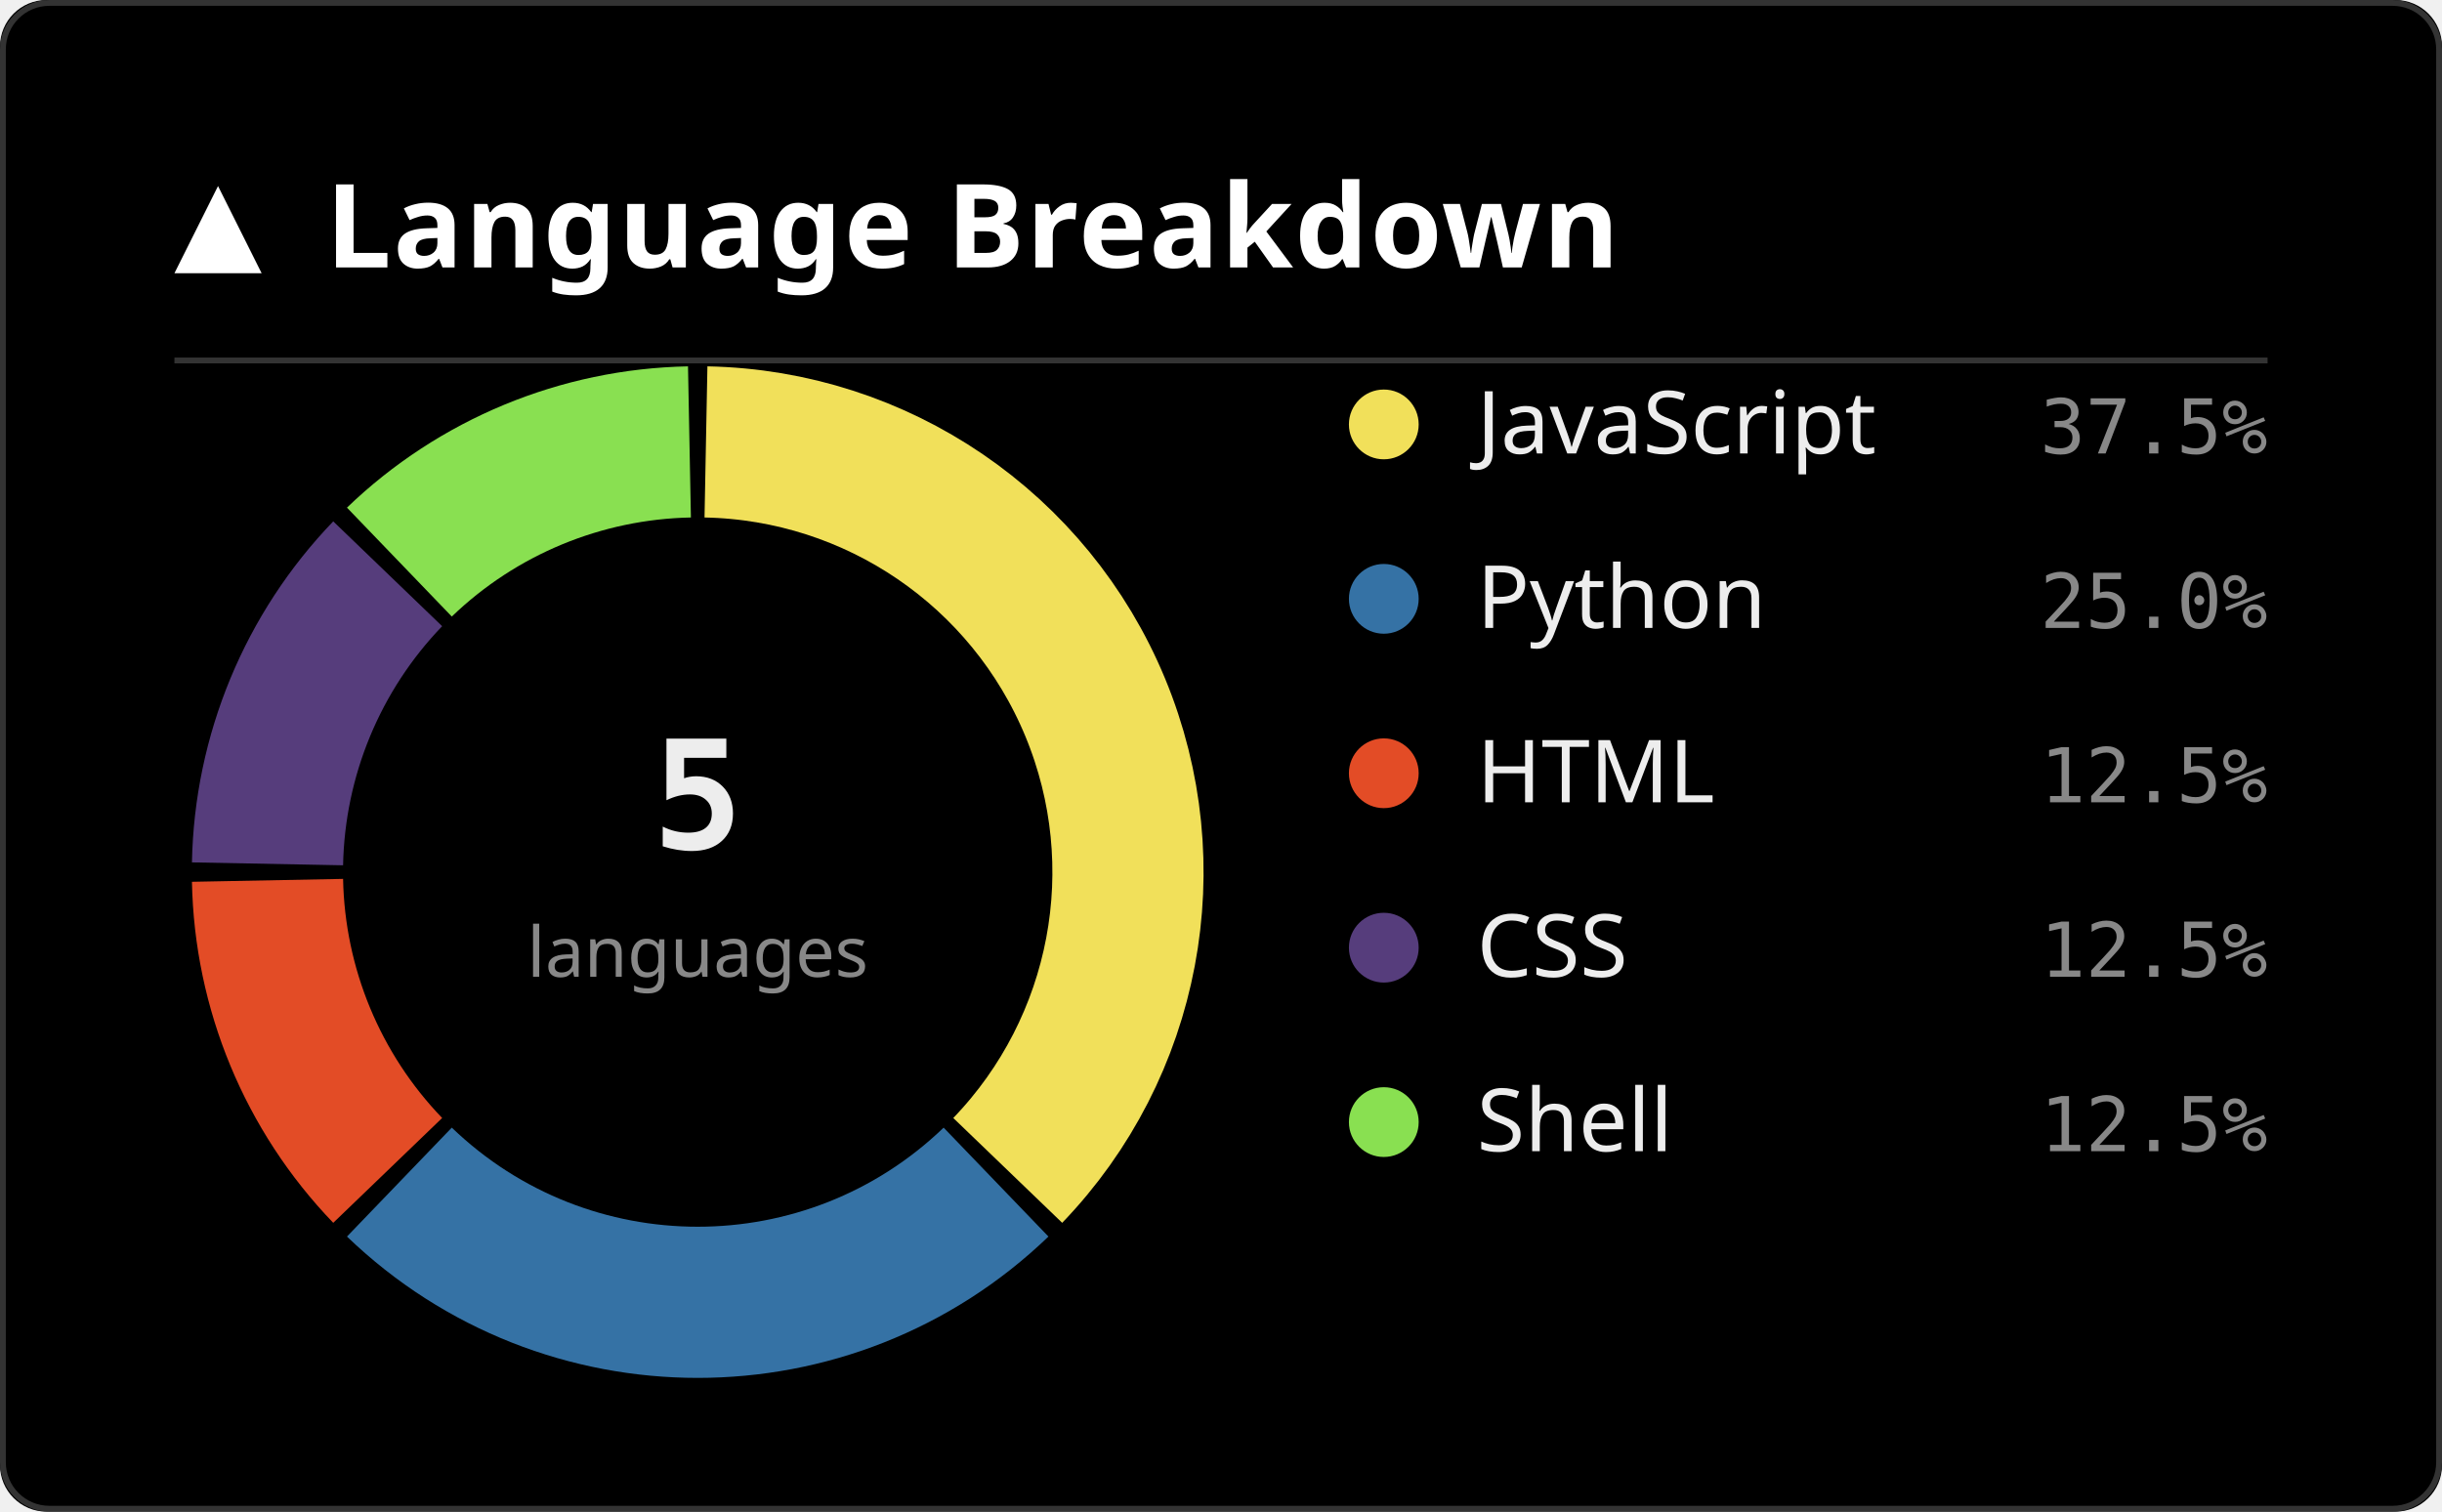
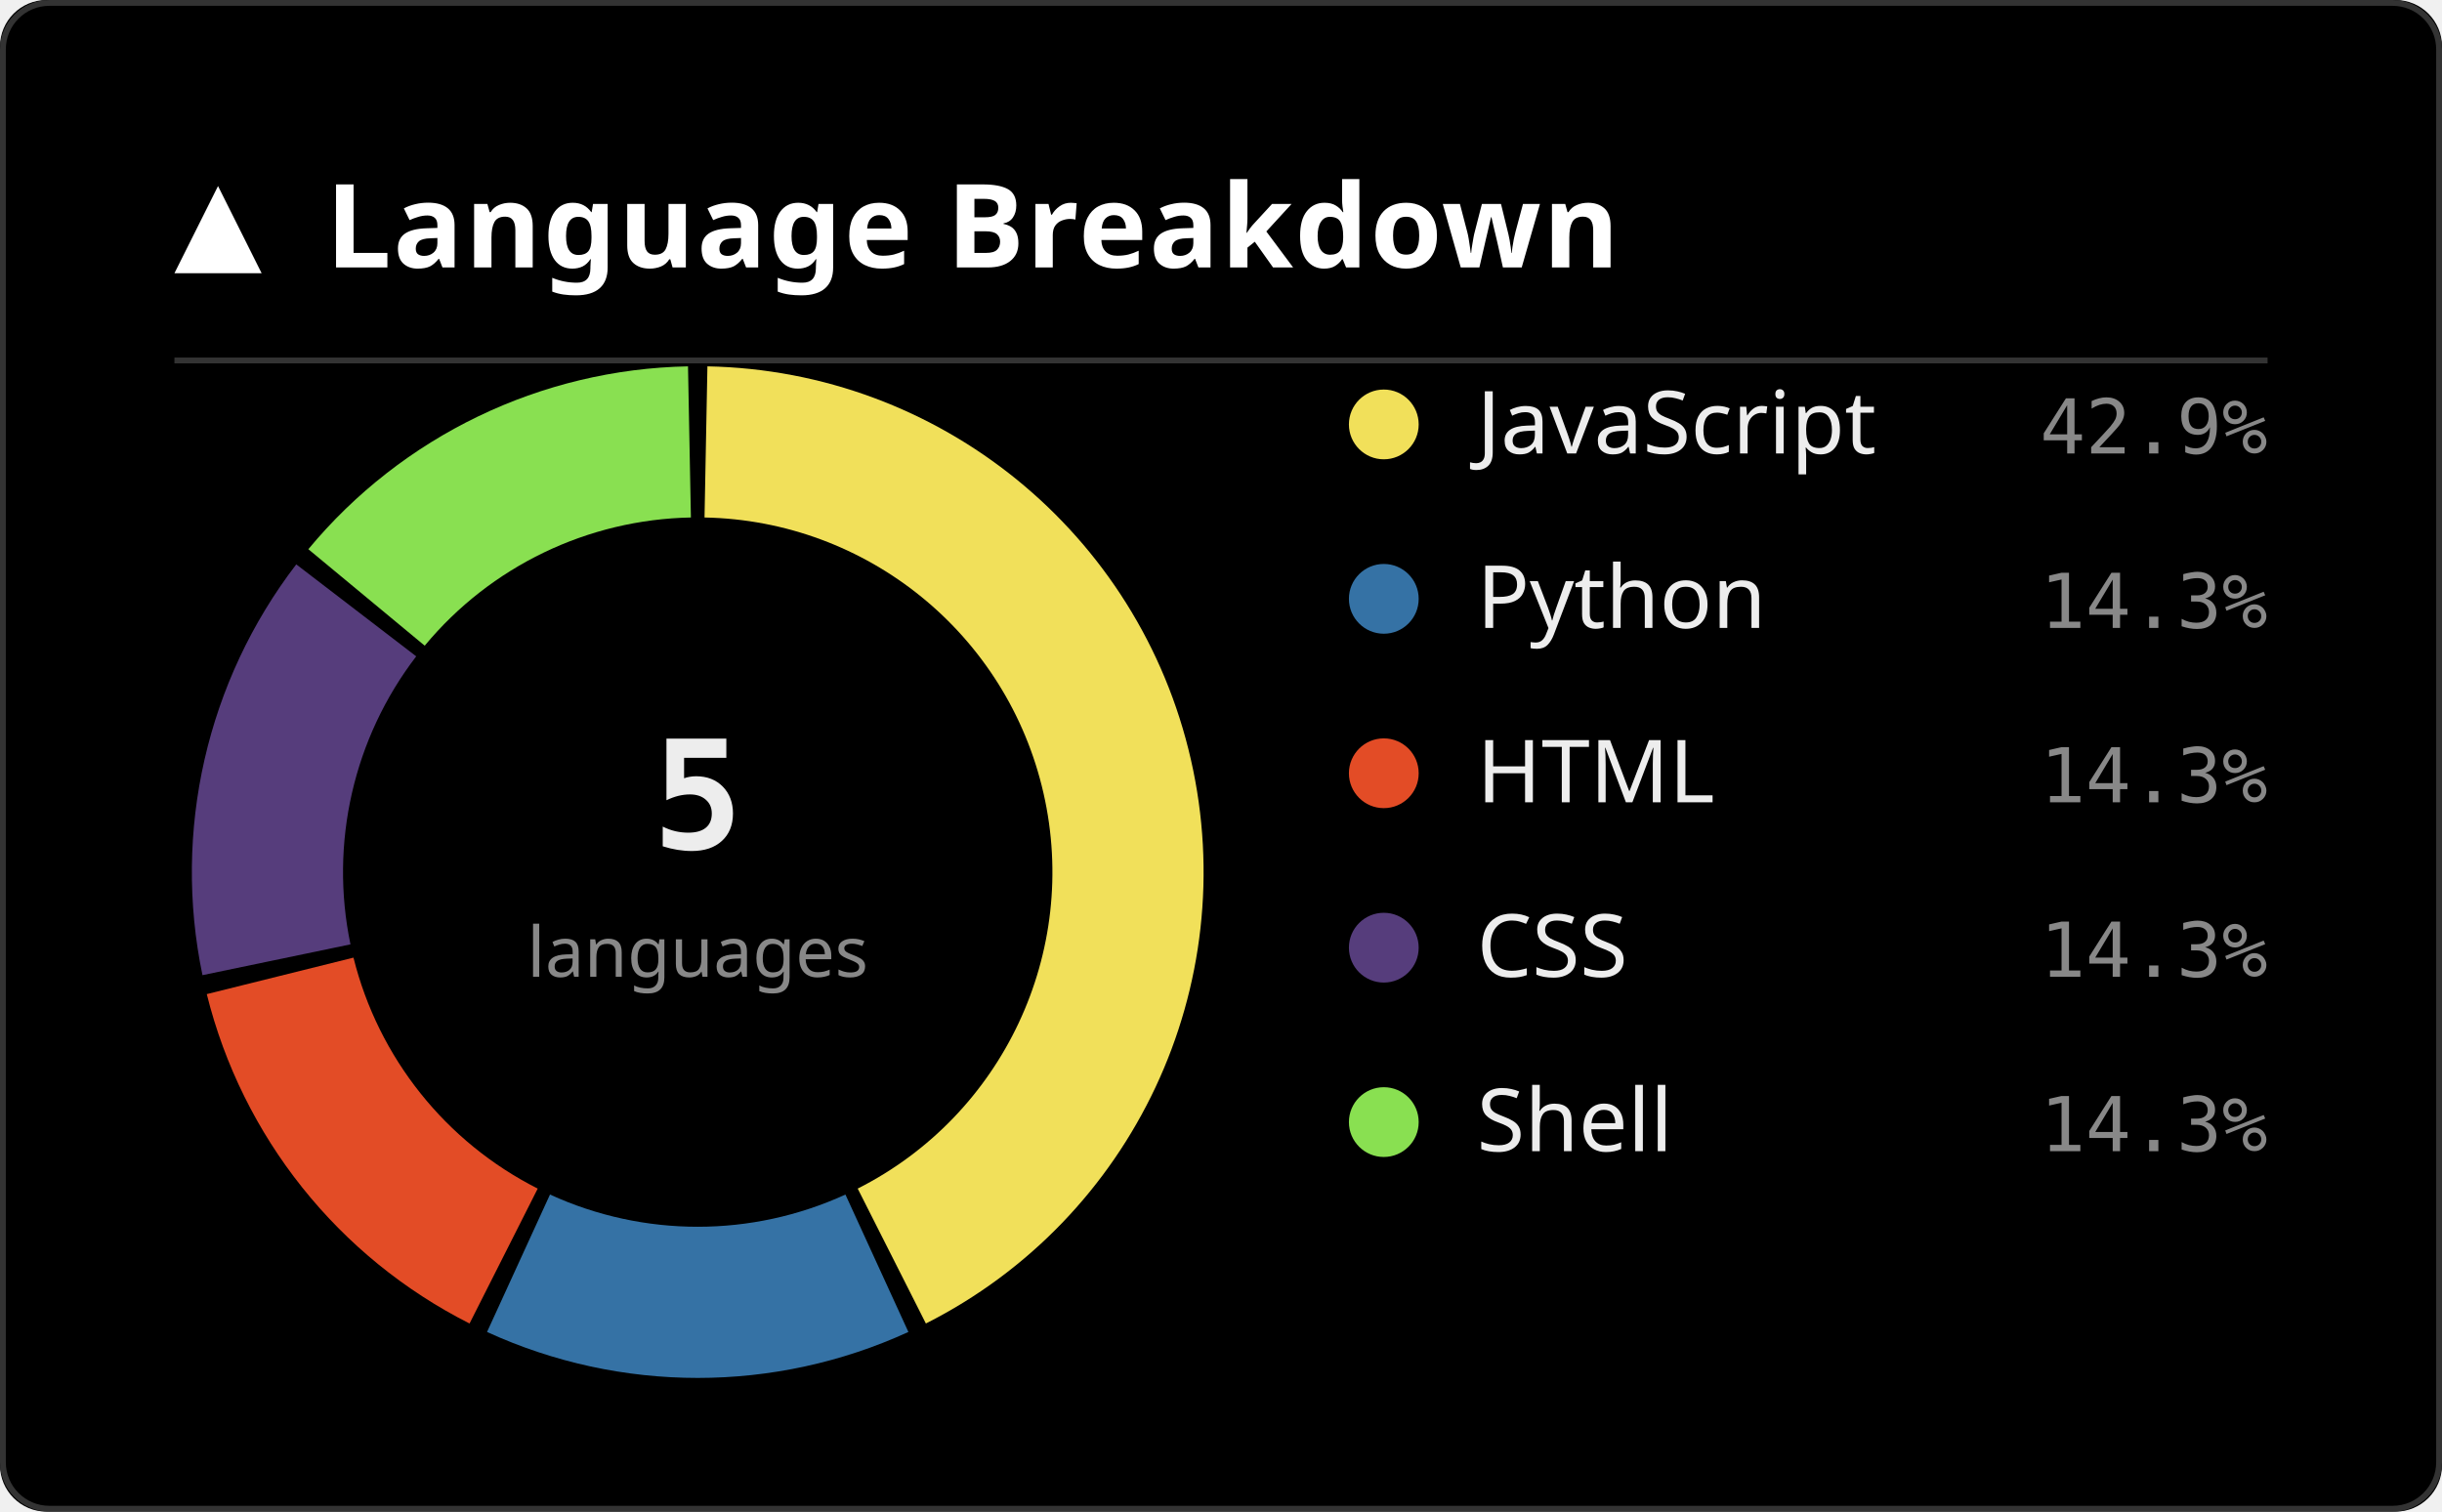
<svg xmlns="http://www.w3.org/2000/svg" width="420" height="260" viewBox="0 0 420 260" fill="none" role="img">
  <style>
-     .bar-fill { transform-origin: left center; animation: gg-grow 0.9s ease-out; }
-     .vbar { transform-origin: center bottom; animation: gg-rise 0.9s ease-out; }
-     .gg-seg { animation: gg-fade 0.8s ease-out; }
-     .gg-ring { animation: gg-fade 1s ease-out; }
+     .bar-fill { transform-box: fill-box; transform-origin: left center; animation: gg-grow 0.9s ease-out backwards; }
+     .vbar { transform-box: fill-box; transform-origin: center bottom; animation: gg-rise 0.9s ease-out backwards; }
+     .gg-seg { animation: gg-fade 0.8s ease-out backwards; }
+     .gg-ring { animation: gg-fade 1s ease-out backwards; }
    @keyframes gg-grow { from { transform: scaleX(0); } }
    @keyframes gg-rise { from { transform: scaleY(0); } }
    @keyframes gg-fade { from { opacity: 0.15; } }
  </style>
  <rect width="420" height="260" rx="8" fill="#000000" />
  <rect x="0.5" y="0.5" width="419" height="259" rx="8" fill="none" stroke="#333333" stroke-width="1" />
  <path d="M 30 47 L 45 47 L 37.5 32 Z" fill="#ffffff" />
  <text x="56" y="46" fill="#ffffff" font-family="'Segoe UI', Ubuntu, 'Helvetica Neue', Sans-Serif" font-size="20" font-weight="600" letter-spacing="0.3">Language Breakdown</text>
  <line x1="30" y1="62" x2="390" y2="62" stroke="#333333" stroke-width="1" />
-   <path class="gg-seg" style="animation-delay:0s" d="M 121.42 76.01 A 74 74 0 0 1 173.32 201.31" stroke="#f1e05a" stroke-width="26" fill="none" stroke-linecap="butt" />
-   <path class="gg-seg" style="animation-delay:0.08s" d="M 171.31 203.32 A 74 74 0 0 1 68.69 203.32" stroke="#3572A5" stroke-width="26" fill="none" stroke-linecap="butt" />
-   <path class="gg-seg" style="animation-delay:0.16s" d="M 66.68 201.31 A 74 74 0 0 1 46.01 151.42" stroke="#e34c26" stroke-width="26" fill="none" stroke-linecap="butt" />
-   <path class="gg-seg" style="animation-delay:0.24s" d="M 46.01 148.58 A 74 74 0 0 1 66.68 98.69" stroke="#563d7c" stroke-width="26" fill="none" stroke-linecap="butt" />
-   <path class="gg-seg" style="animation-delay:0.32s" d="M 68.69 96.68 A 74 74 0 0 1 118.58 76.01" stroke="#89e051" stroke-width="26" fill="none" stroke-linecap="butt" />
+   <path class="gg-seg" style="animation-delay:0s" d="M 121.42 76.01 A 74 74 0 0 1 153.38 216.04" stroke="#f1e05a" stroke-width="26" fill="none" stroke-linecap="butt" />
+   <path class="gg-seg" style="animation-delay:0.08s" d="M 150.82 217.28 A 74 74 0 0 1 89.18 217.28" stroke="#3572A5" stroke-width="26" fill="none" stroke-linecap="butt" />
+   <path class="gg-seg" style="animation-delay:0.16s" d="M 86.62 216.04 A 74 74 0 0 1 48.18 167.85" stroke="#e34c26" stroke-width="26" fill="none" stroke-linecap="butt" />
+   <path class="gg-seg" style="animation-delay:0.24s" d="M 47.55 165.08 A 74 74 0 0 1 61.27 104.98" stroke="#563d7c" stroke-width="26" fill="none" stroke-linecap="butt" />
+   <path class="gg-seg" style="animation-delay:0.32s" d="M 63.04 102.76 A 74 74 0 0 1 118.58 76.01" stroke="#89e051" stroke-width="26" fill="none" stroke-linecap="butt" />
  <text x="120" y="146" text-anchor="middle" fill="#ededed" font-family="'SF Mono', 'JetBrains Mono', 'Fira Code', Consolas, monospace" font-size="26" font-weight="700">5</text>
  <text x="120" y="168" text-anchor="middle" fill="#888888" font-family="'Segoe UI', Ubuntu, 'Helvetica Neue', Sans-Serif" font-size="12">languages</text>
  <circle cx="238" cy="73" r="6" fill="#f1e05a" />
  <text x="254" y="78" fill="#ededed" font-family="'Segoe UI', Ubuntu, 'Helvetica Neue', Sans-Serif" font-size="15">JavaScript</text>
-   <text x="390" y="78" text-anchor="end" fill="#888888" font-family="'SF Mono', 'JetBrains Mono', 'Fira Code', Consolas, monospace" font-size="13">37.5%</text>
+   <text x="390" y="78" text-anchor="end" fill="#888888" font-family="'SF Mono', 'JetBrains Mono', 'Fira Code', Consolas, monospace" font-size="13">42.9%</text>
  <circle cx="238" cy="103" r="6" fill="#3572A5" />
  <text x="254" y="108" fill="#ededed" font-family="'Segoe UI', Ubuntu, 'Helvetica Neue', Sans-Serif" font-size="15">Python</text>
-   <text x="390" y="108" text-anchor="end" fill="#888888" font-family="'SF Mono', 'JetBrains Mono', 'Fira Code', Consolas, monospace" font-size="13">25.0%</text>
+   <text x="390" y="108" text-anchor="end" fill="#888888" font-family="'SF Mono', 'JetBrains Mono', 'Fira Code', Consolas, monospace" font-size="13">14.3%</text>
  <circle cx="238" cy="133" r="6" fill="#e34c26" />
  <text x="254" y="138" fill="#ededed" font-family="'Segoe UI', Ubuntu, 'Helvetica Neue', Sans-Serif" font-size="15">HTML</text>
-   <text x="390" y="138" text-anchor="end" fill="#888888" font-family="'SF Mono', 'JetBrains Mono', 'Fira Code', Consolas, monospace" font-size="13">12.5%</text>
+   <text x="390" y="138" text-anchor="end" fill="#888888" font-family="'SF Mono', 'JetBrains Mono', 'Fira Code', Consolas, monospace" font-size="13">14.3%</text>
  <circle cx="238" cy="163" r="6" fill="#563d7c" />
  <text x="254" y="168" fill="#ededed" font-family="'Segoe UI', Ubuntu, 'Helvetica Neue', Sans-Serif" font-size="15">CSS</text>
-   <text x="390" y="168" text-anchor="end" fill="#888888" font-family="'SF Mono', 'JetBrains Mono', 'Fira Code', Consolas, monospace" font-size="13">12.5%</text>
+   <text x="390" y="168" text-anchor="end" fill="#888888" font-family="'SF Mono', 'JetBrains Mono', 'Fira Code', Consolas, monospace" font-size="13">14.3%</text>
  <circle cx="238" cy="193" r="6" fill="#89e051" />
  <text x="254" y="198" fill="#ededed" font-family="'Segoe UI', Ubuntu, 'Helvetica Neue', Sans-Serif" font-size="15">Shell</text>
-   <text x="390" y="198" text-anchor="end" fill="#888888" font-family="'SF Mono', 'JetBrains Mono', 'Fira Code', Consolas, monospace" font-size="13">12.5%</text>
+   <text x="390" y="198" text-anchor="end" fill="#888888" font-family="'SF Mono', 'JetBrains Mono', 'Fira Code', Consolas, monospace" font-size="13">14.3%</text>
</svg>
